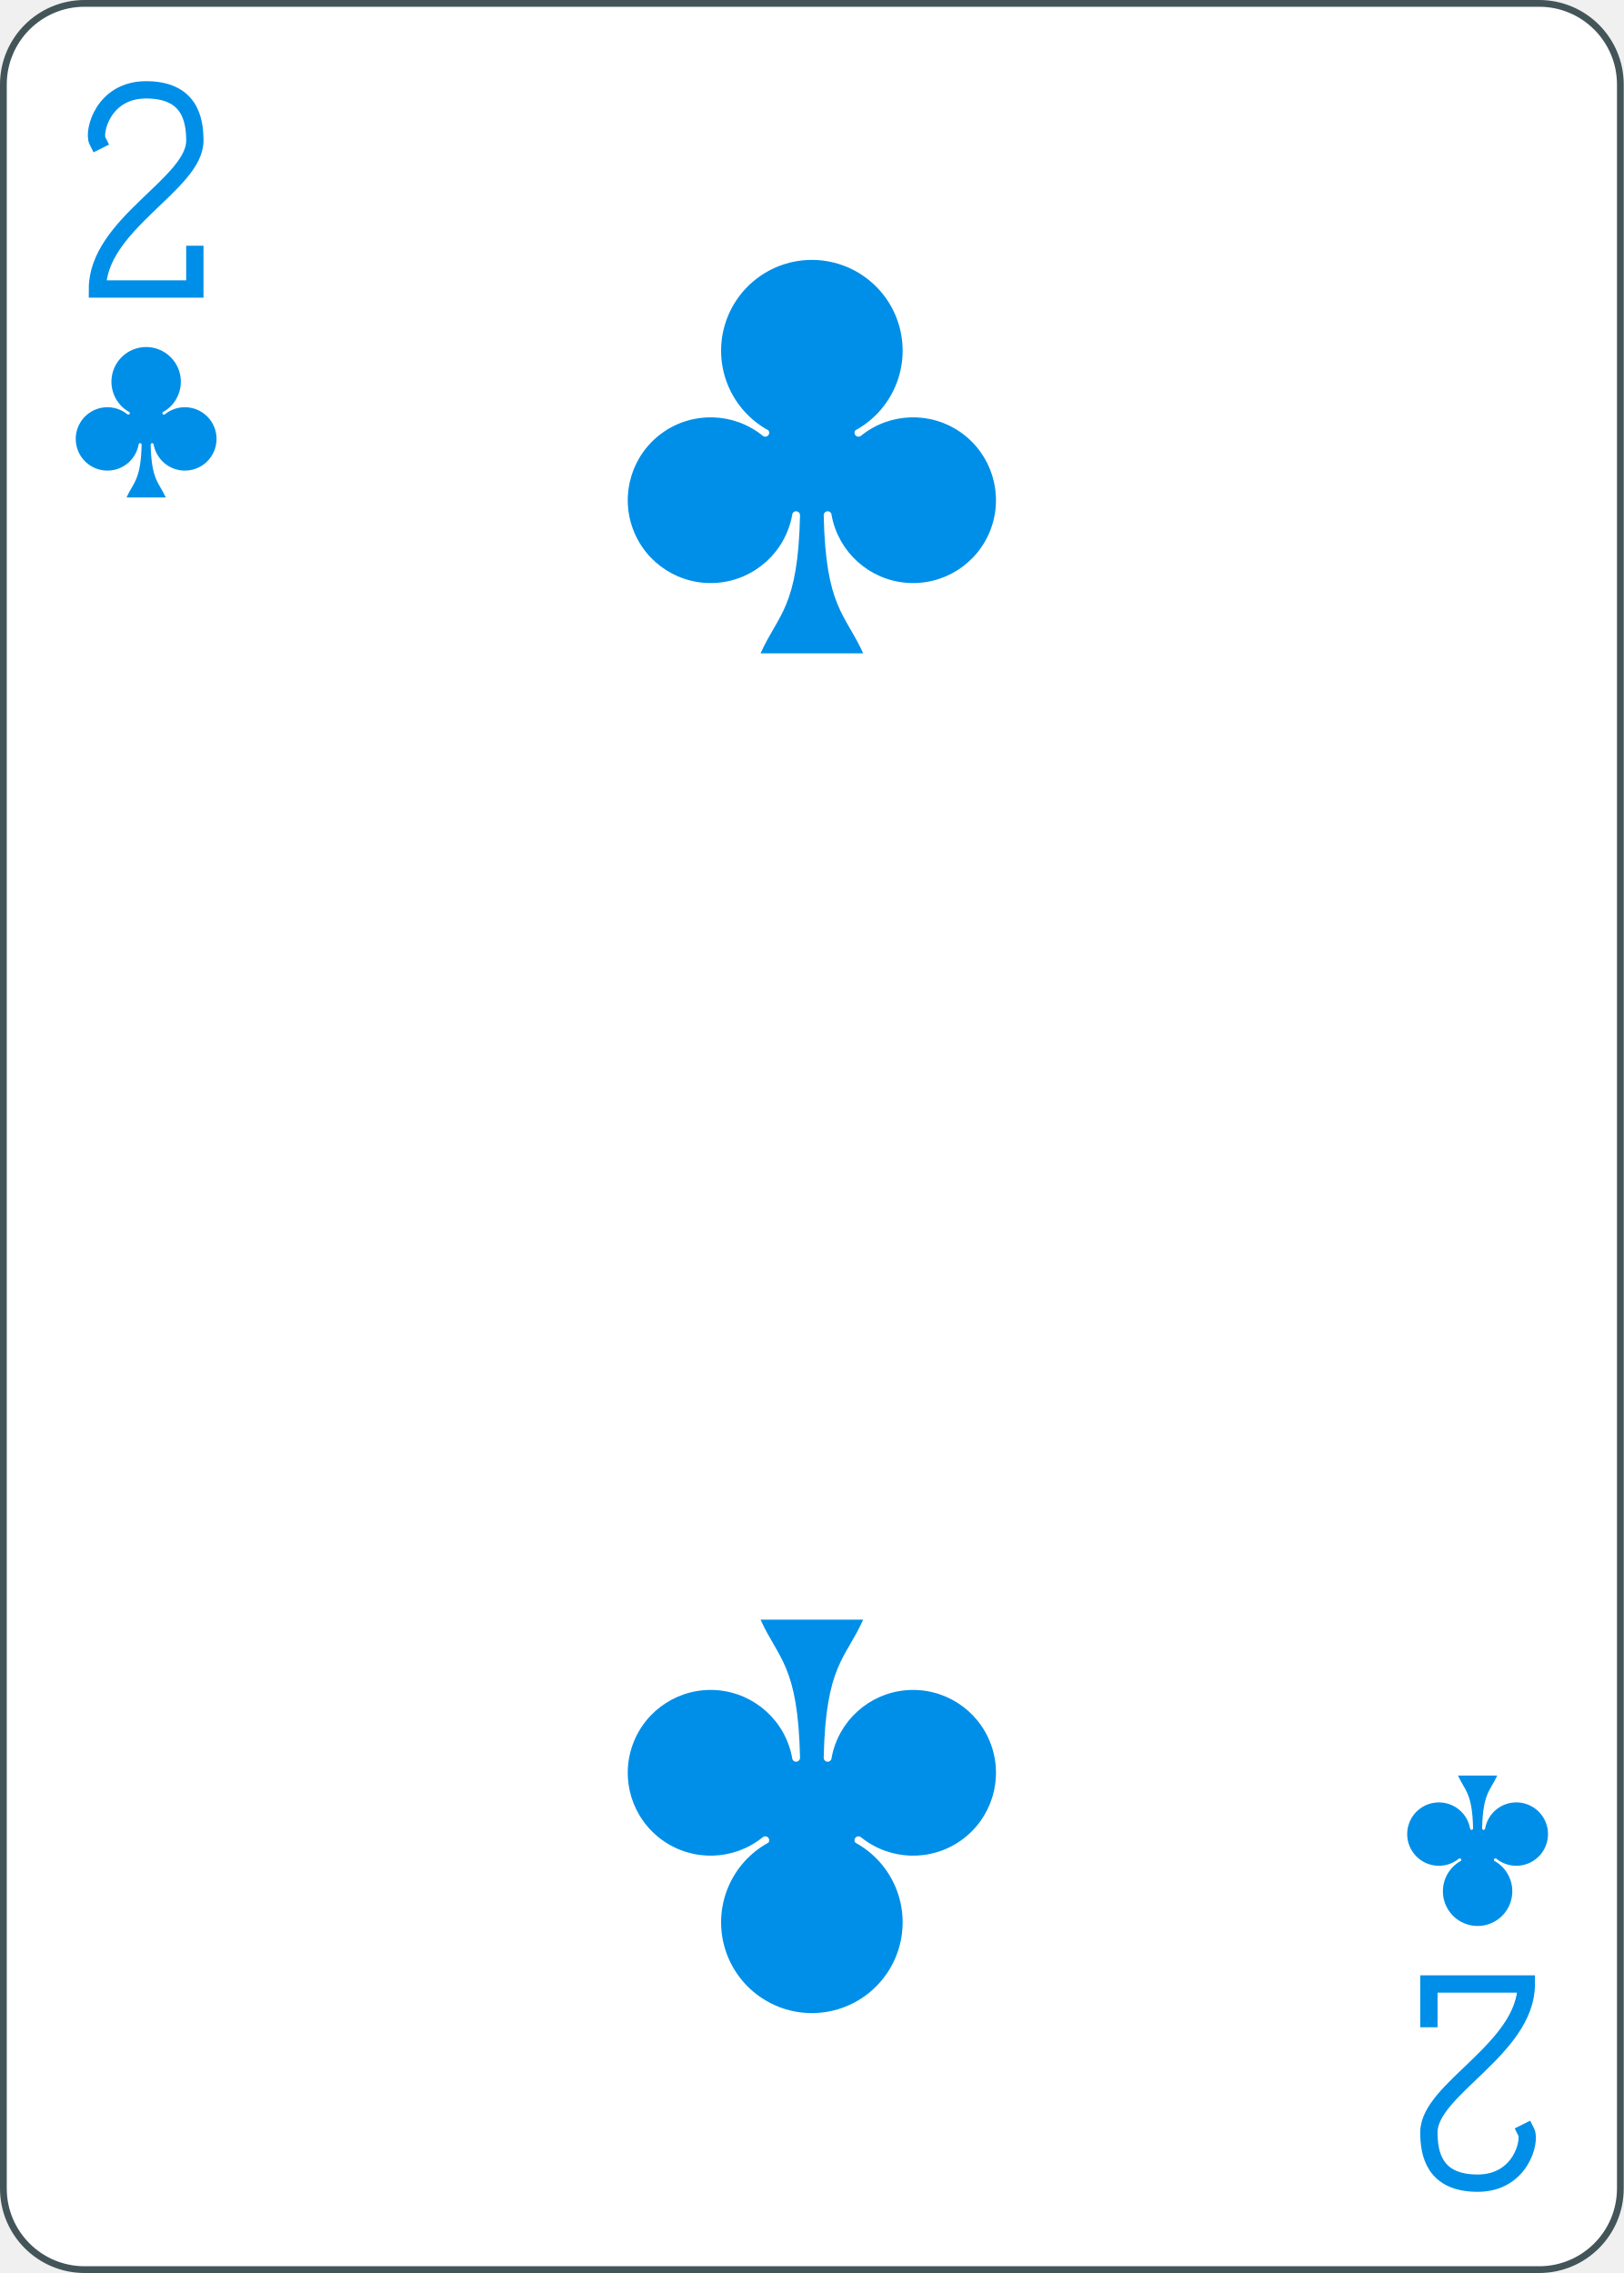
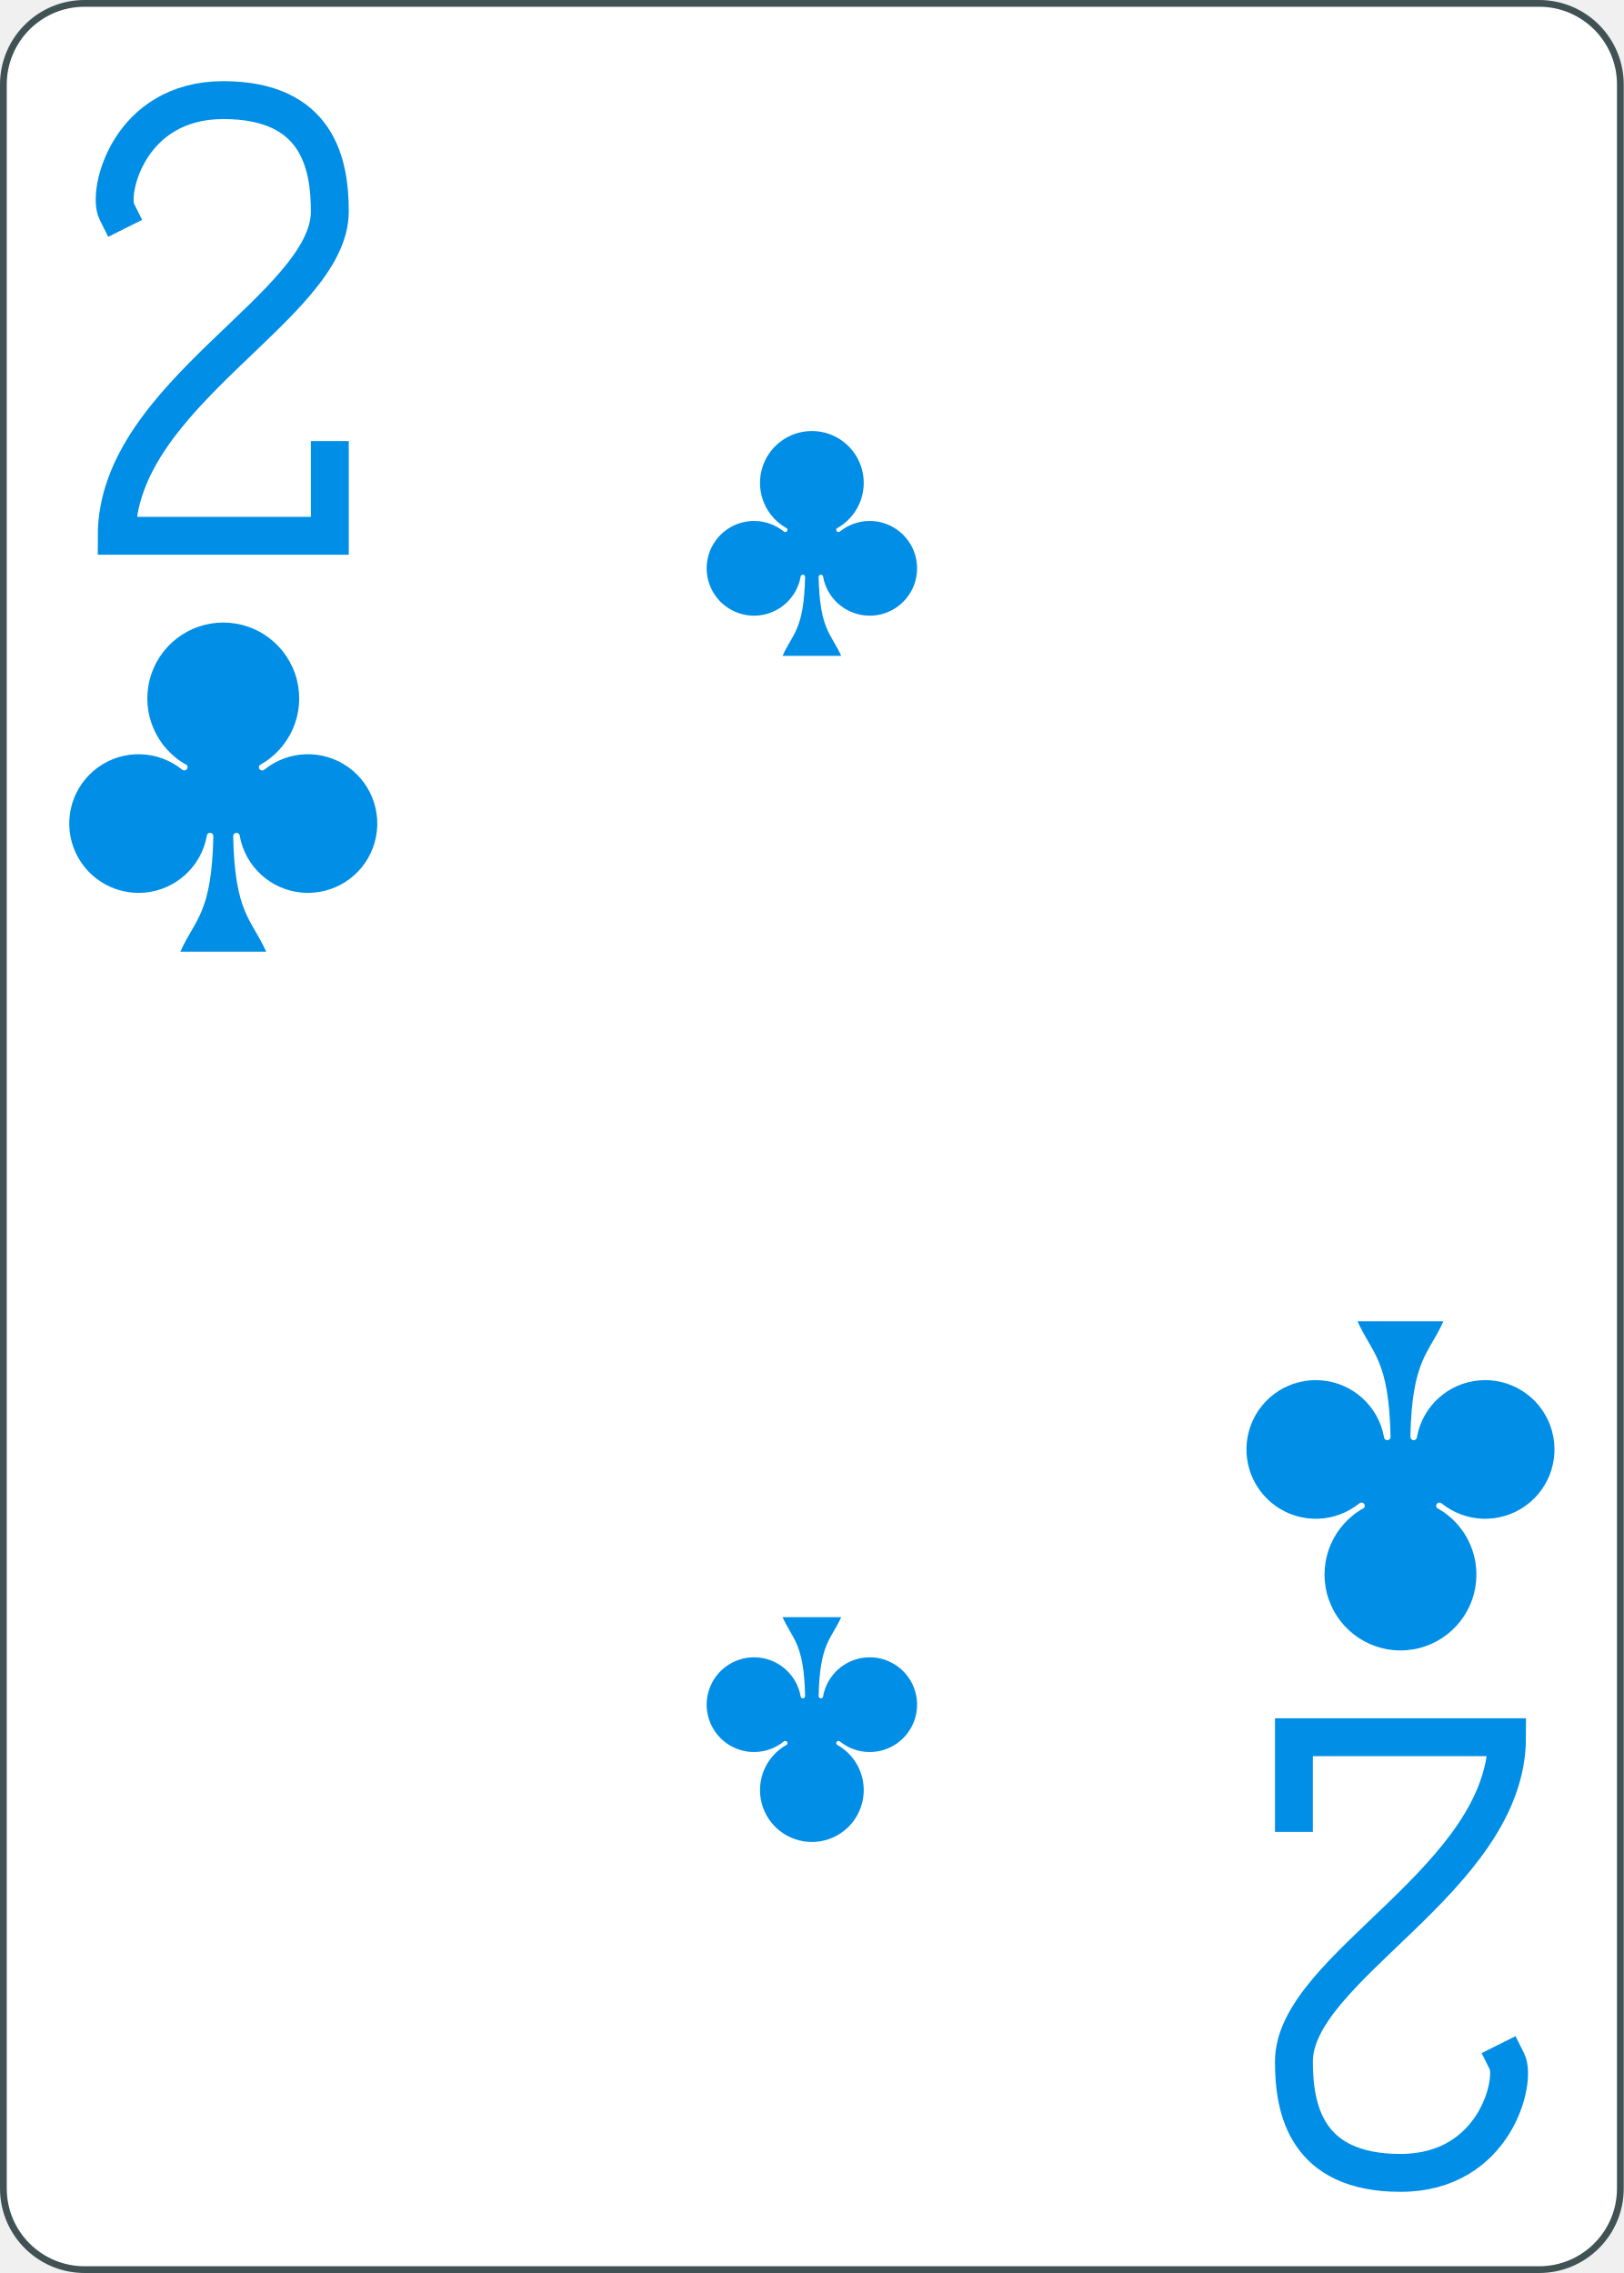
<svg xmlns="http://www.w3.org/2000/svg" xmlns:xlink="http://www.w3.org/1999/xlink" class="card" face="2C" height="3.5in" preserveAspectRatio="none" viewBox="-120 -168 240 336" width="2.5in">
  <defs>
    <symbol id="SC2" viewBox="-600 -600 1200 1200" preserveAspectRatio="xMinYMid">
-       <path d="M30 150C35 385 85 400 130 500L-130 500C-85 400 -35 385 -30 150A10 10 0 0 0 -50 150A210 210 0 1 1 -124 -51A10 10 0 0 0 -110 -65A230 230 0 1 1 110 -65A10 10 0 0 0 124 -51A210 210 0 1 1 50 150A10 10 0 0 0 30 150Z" fill="#008fe8" />
+       <path d="M30 150C35 385 85 400 130 500L-130 500C-85 400 -35 385 -30 150A10 10 0 0 0 -50 150A210 210 0 1 1 -124 -51A10 10 0 0 0 -110 -65A230 230 0 1 1 110 -65A10 10 0 0 0 124 -51A210 210 0 1 1 50 150A10 10 0 0 0 30 150Z" fill="#008ee6" />
    </symbol>
    <symbol id="VC2" viewBox="-500 -500 1000 1000" preserveAspectRatio="xMinYMid">
-       <path d="M-225 -225C-245 -265 -200 -460 0 -460C 200 -460 225 -325 225 -225C225 -25 -225 160 -225 460L225 460L225 300" stroke="#008fe8" stroke-width="80" stroke-linecap="square" stroke-miterlimit="1.5" fill="none" />
+       <path d="M-225 -225C-245 -265 -200 -460 0 -460C 200 -460 225 -325 225 -225C225 -25 -225 160 -225 460L225 460L225 300" stroke="#008ee6" stroke-width="80" stroke-linecap="square" stroke-miterlimit="1.5" fill="none" />
    </symbol>
  </defs>
-   <rect width="239" height="335" x="-119.5" y="-167.5" rx="12" ry="12" fill="white" stroke="#435558" />
-   <use xlink:href="#VC2" height="32" width="32" x="-114.4" y="-156" />
-   <use xlink:href="#SC2" height="26.769" width="26.769" x="-111.784" y="-119" />
-   <use xlink:href="#SC2" height="70" width="70" x="-35" y="-135.588" />
+   <rect width="239" height="335" x="-119.5" y="-167.5" rx="12" ry="12" fill="white" stroke="#415255" />
+   <use xlink:href="#VC2" height="70" width="70" x="-122" y="-156" />
+   <use xlink:href="#SC2" height="58.558" width="58.558" x="-116.279" y="-81" />
+   <use xlink:href="#SC2" height="40" width="40" x="-20" y="-107.718" />
  <g transform="rotate(180)">
-     <use xlink:href="#VC2" height="32" width="32" x="-114.4" y="-156" />
-     <use xlink:href="#SC2" height="26.769" width="26.769" x="-111.784" y="-119" />
-     <use xlink:href="#SC2" height="70" width="70" x="-35" y="-135.588" />
+     <use xlink:href="#VC2" height="70" width="70" x="-122" y="-156" />
+     <use xlink:href="#SC2" height="58.558" width="58.558" x="-116.279" y="-81" />
+     <use xlink:href="#SC2" height="40" width="40" x="-20" y="-107.718" />
  </g>
</svg>
